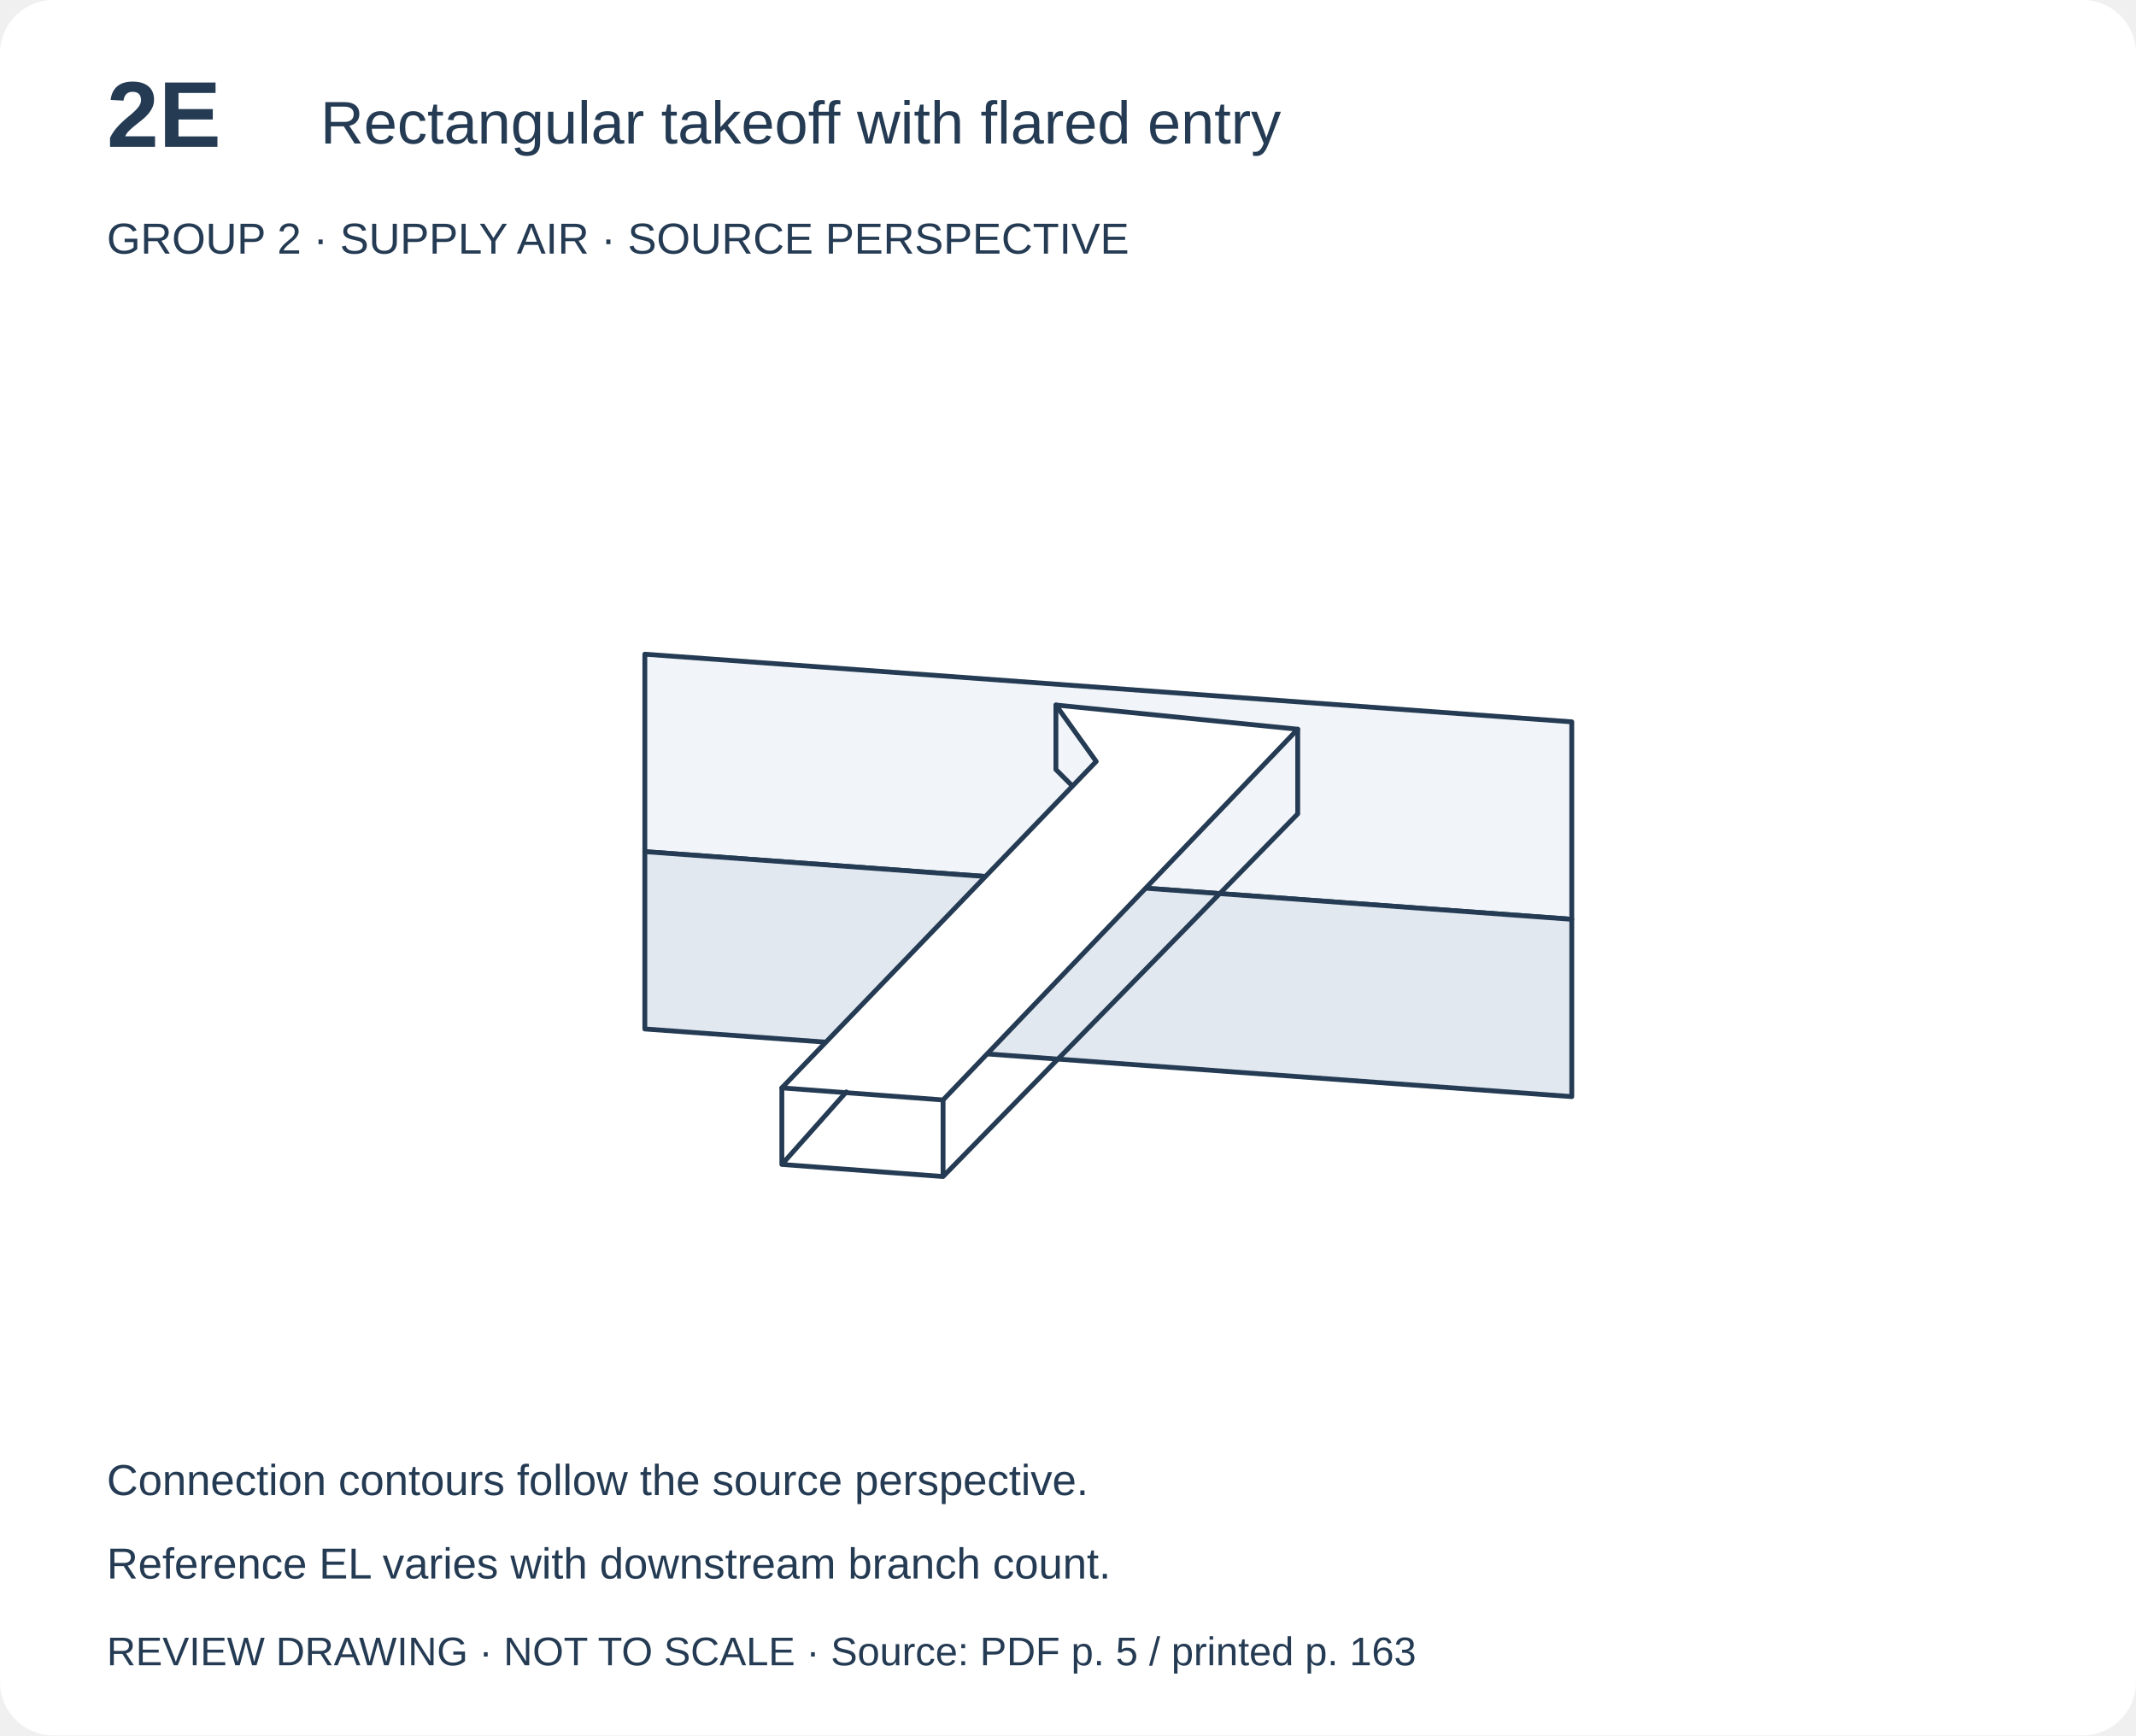
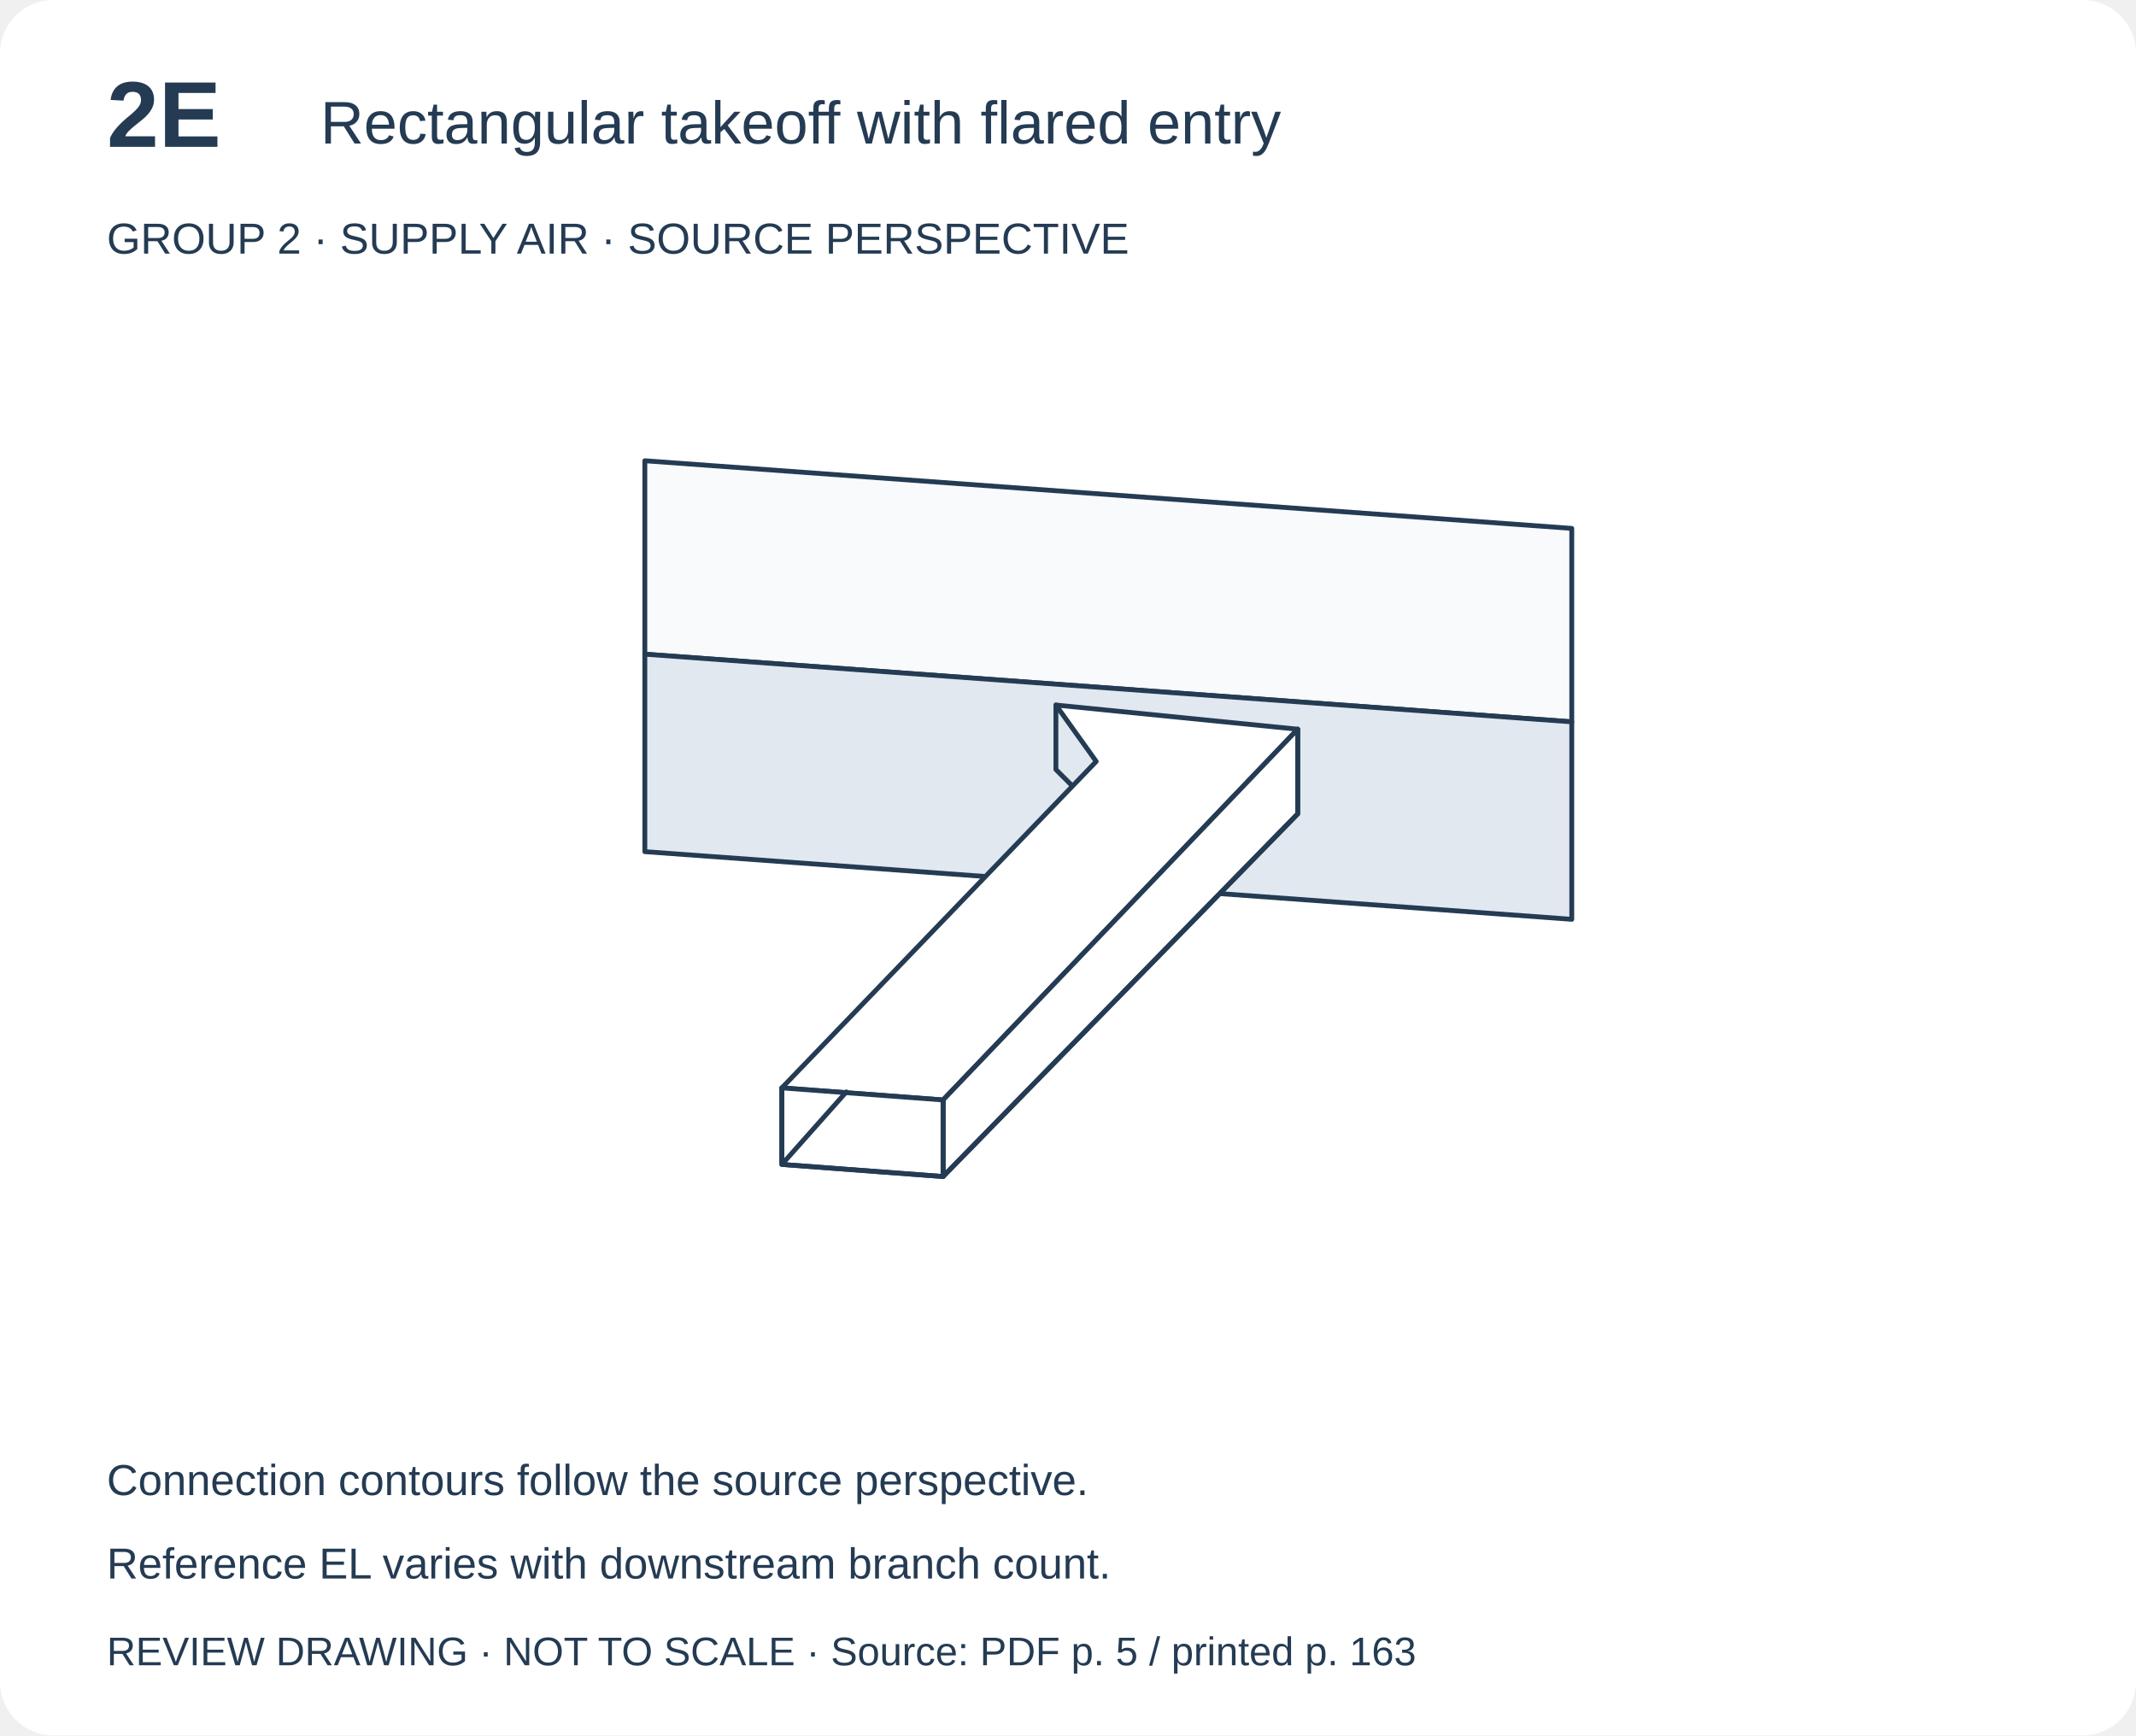
<svg xmlns="http://www.w3.org/2000/svg" width="640" height="520" viewBox="0 0 640 520" role="img" aria-labelledby="title desc">
  <style>text{font-family:Arial,sans-serif;fill:#243b53}path,ellipse{stroke-linecap:round;stroke-linejoin:round}</style>
  <rect width="640" height="520" rx="16" fill="white" />
  <text x="32" y="44" font-size="28" font-weight="700">2E</text>
  <text x="96" y="43" font-size="18">Rectangular takeoff with flared entry</text>
  <text x="32" y="76" font-size="13">GROUP 2 · SUPPLY AIR · SOURCE PERSPECTIVE</text>
  <g transform="translate(181.1321 105) scale(1.207547) translate(-365 -250)" fill="none" stroke="#243b53" stroke-width="1.2">
-     <path d="M375 325.38L605 342.17L605 391.17L375 374.38Z" fill="#f1f5f9" />
-     <path d="M375 374.38L605 391.17V435.17L375 418.38Z" fill="#e2e8f0" />
+     <path d="M375 277.38L605 294.17L605 342.17L375 325.38Z" fill="#f8fafc" />
+     <path d="M375 325.38L605 342.17L605 391.17L375 374.38Z" fill="#e2e8f0" />
    <path d="M477 338L537 344L449 436L409 433L487 352Z" fill="white" />
+     <path d="M537 344V365L449 455V436Z" fill="white" />
+     <path d="M449 436V455L409 452V433Z" fill="white" />
    <path d="M537 344V365L449 455L409 452V433M449 436V455M409 452L425 434M477 338V354L481 358" />
  </g>
  <text x="32" y="448" font-size="13">Connection contours follow the source perspective.</text>
  <text x="32" y="473" font-size="13">Reference EL varies with downstream branch count.</text>
  <text x="32" y="499" font-size="12">REVIEW DRAWING · NOT TO SCALE · Source: PDF p. 5 / printed p. 163</text>
</svg>
